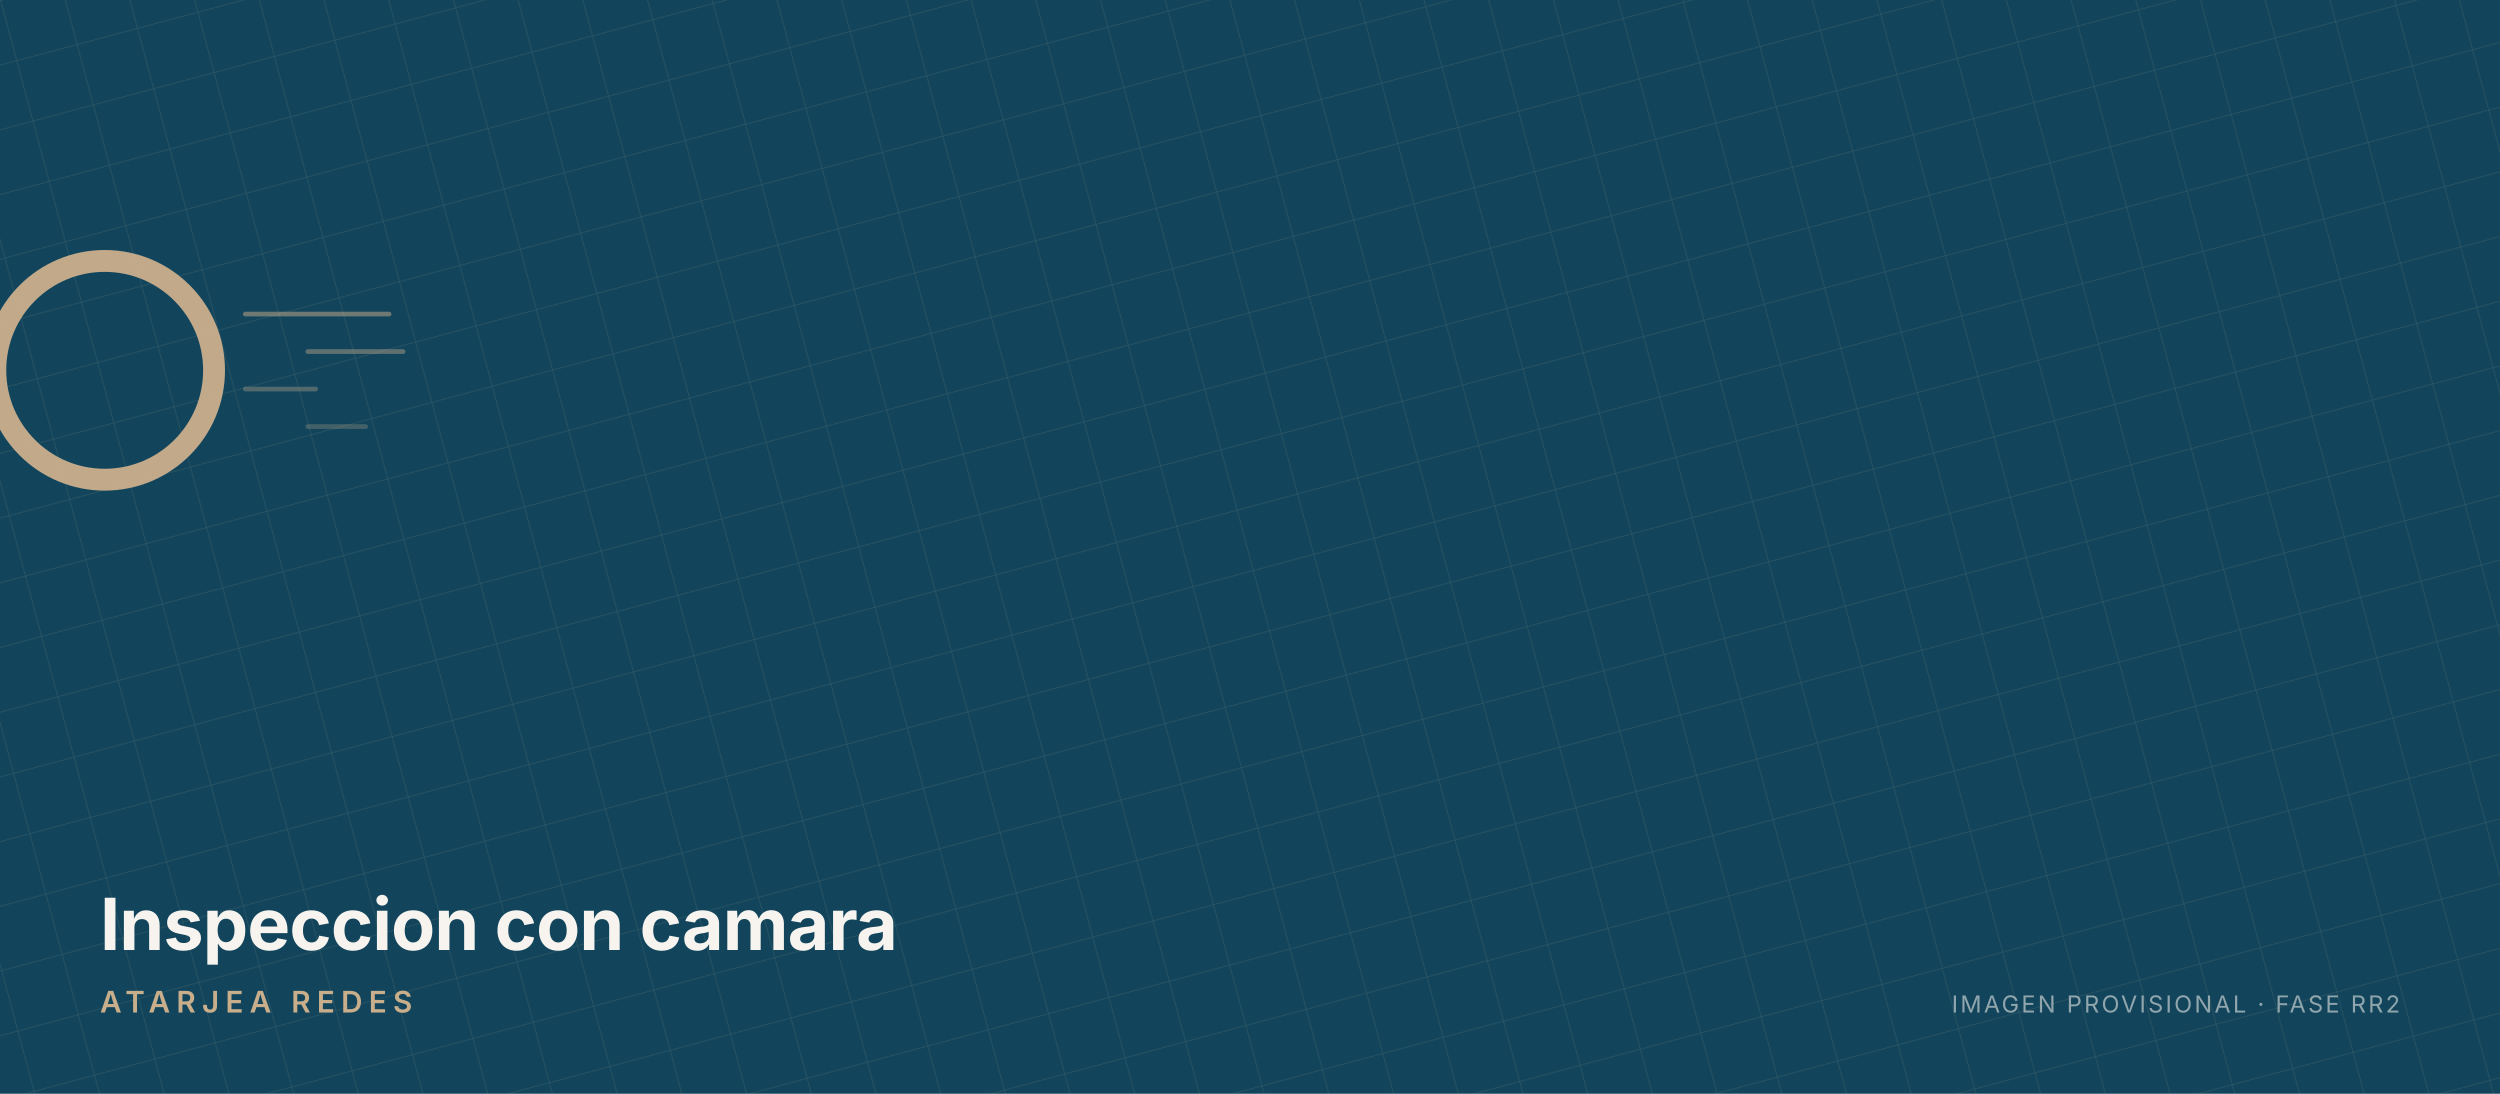
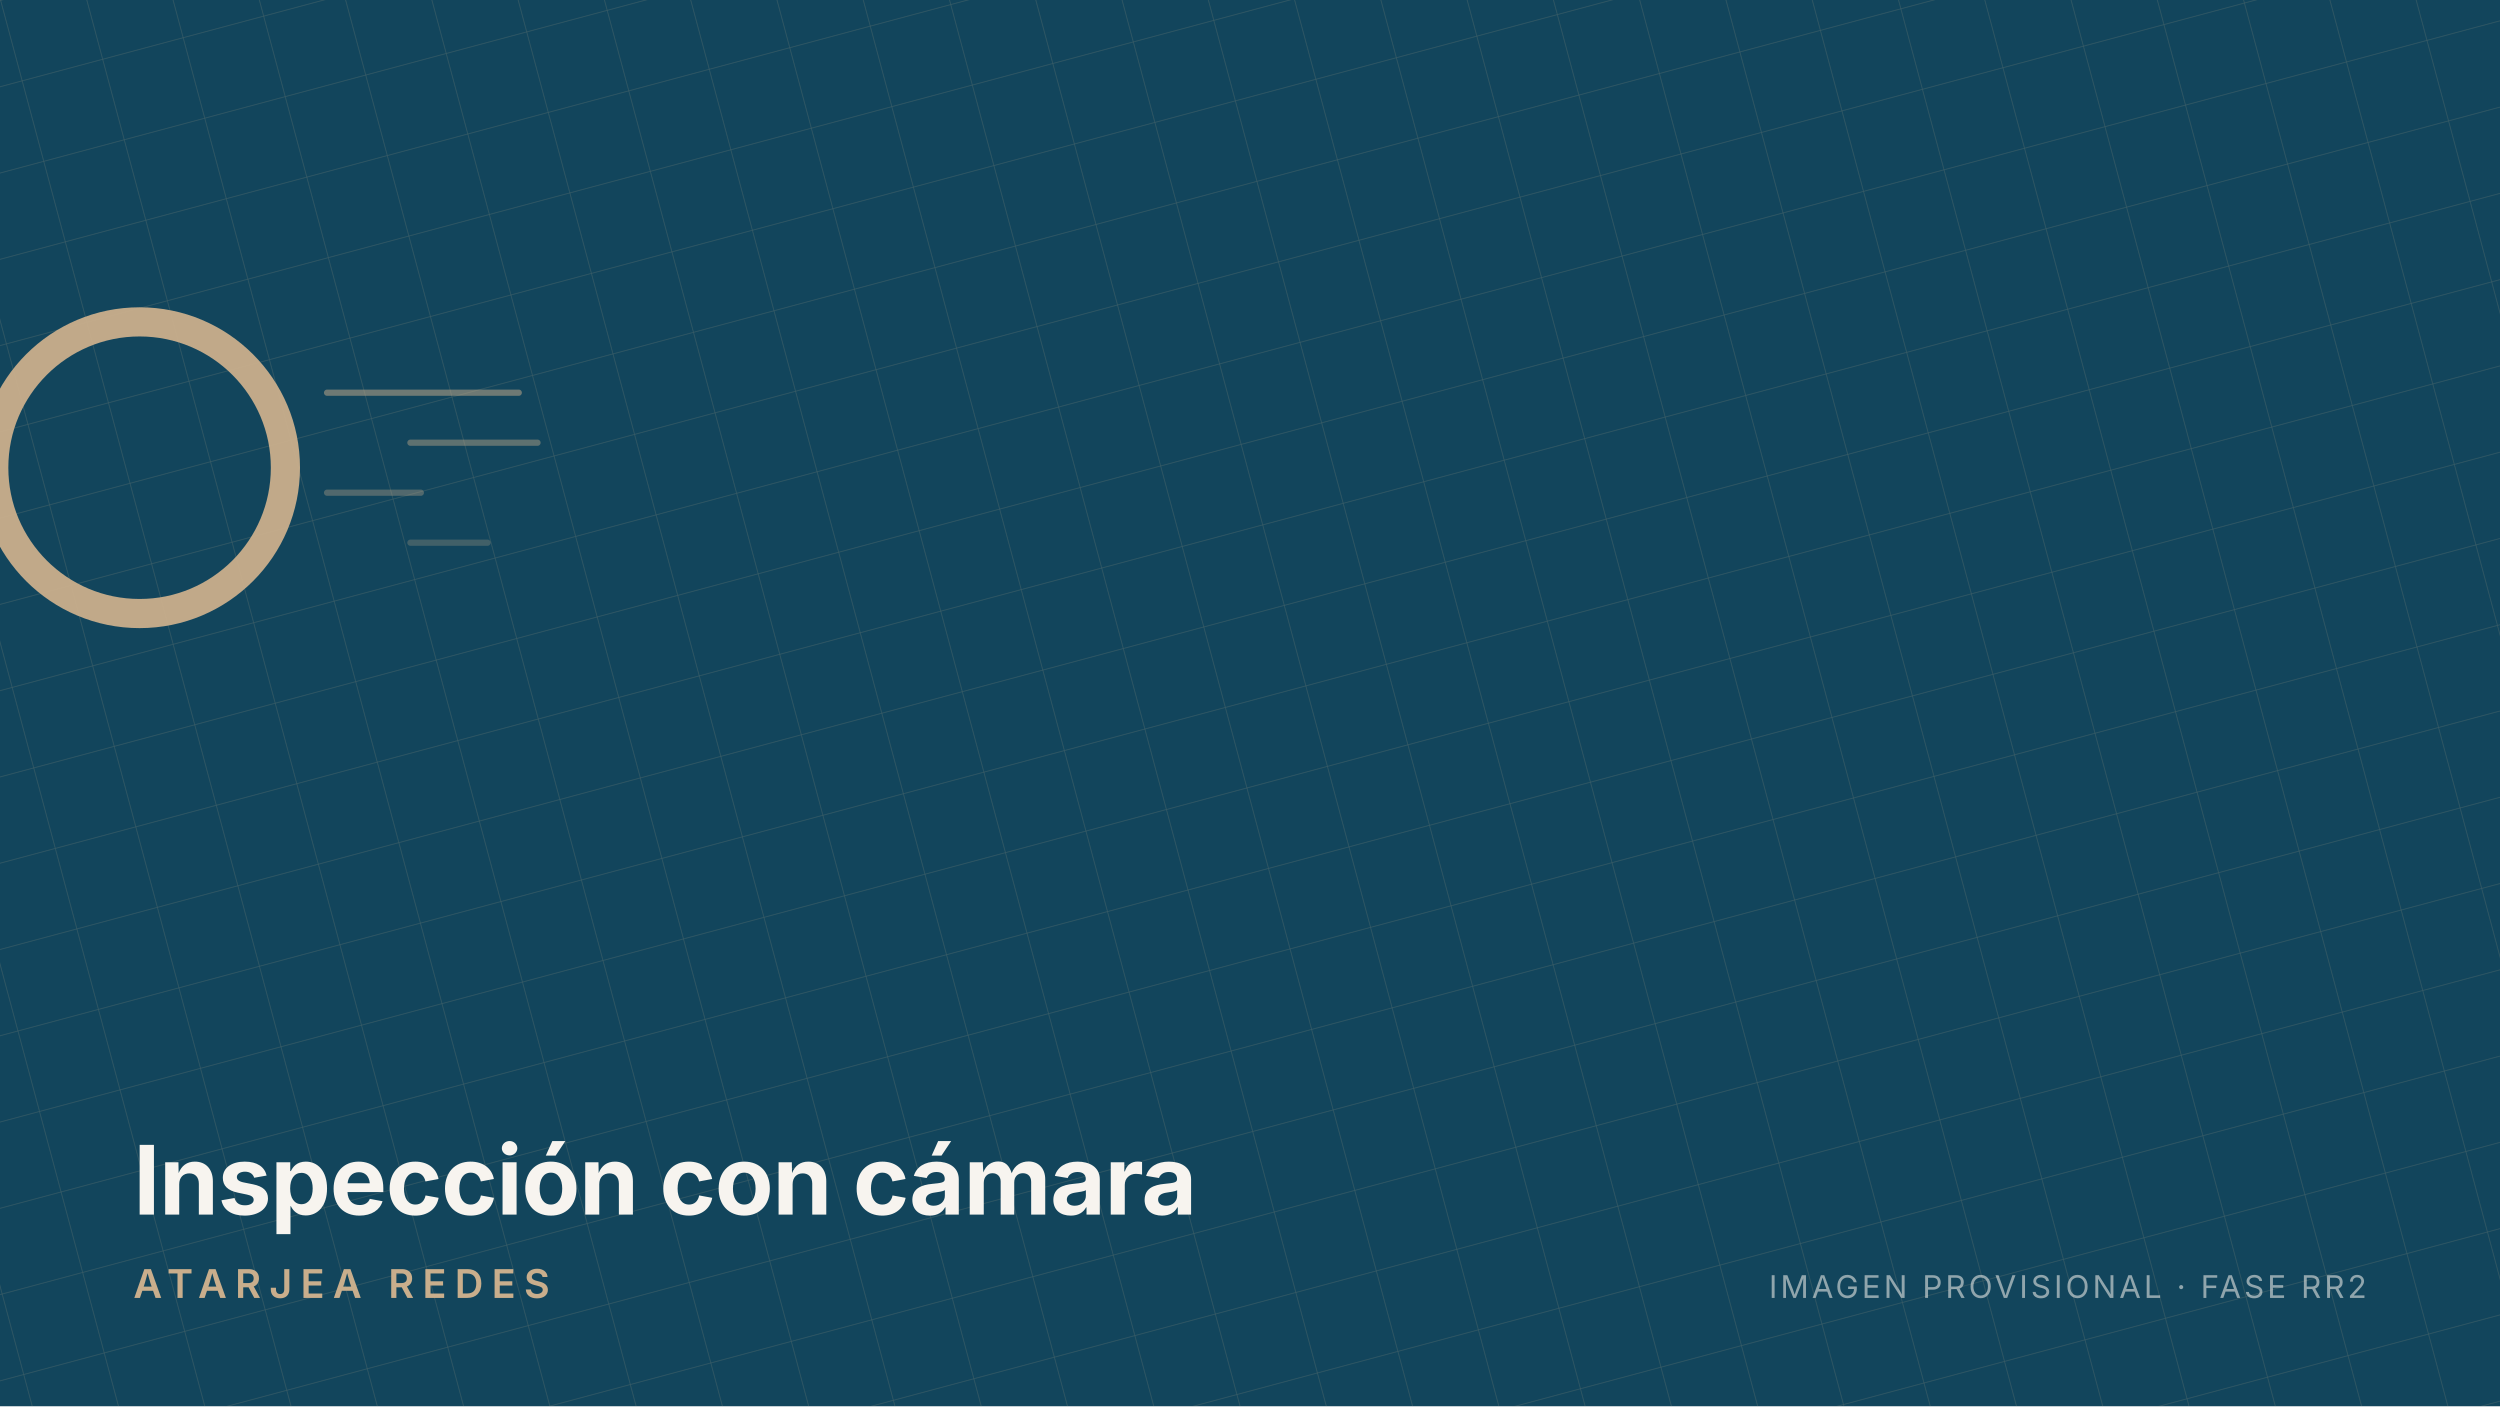
- <svg xmlns="http://www.w3.org/2000/svg" viewBox="0 0 1600 700" width="1600" height="700" role="img" aria-label="Inspeccion con camara">
+ <svg xmlns="http://www.w3.org/2000/svg" viewBox="0 0 1200 675" width="1200" height="675" role="img" aria-label="Inspección con cámara">
  <defs>
    <pattern id="g" width="40" height="40" patternUnits="userSpaceOnUse" patternTransform="rotate(-15)">
      <path d="M40 0 L0 0 0 40" fill="none" stroke="#C9AE8C" stroke-width="0.6" opacity="0.22" />
    </pattern>
  </defs>
-   <rect width="1600" height="700" fill="#12455C" />
-   <rect width="1600" height="700" fill="url(#g)" />
-   <circle cx="67" cy="237" r="70" fill="none" stroke="#C9AE8C" stroke-width="14" opacity="0.95" />
-   <line x1="157" y1="201" x2="249" y2="201" stroke="#C9AE8C" stroke-width="3" opacity="0.50" stroke-linecap="round" />
-   <line x1="197" y1="225" x2="258" y2="225" stroke="#C9AE8C" stroke-width="3" opacity="0.42" stroke-linecap="round" />
-   <line x1="157" y1="249" x2="202" y2="249" stroke="#C9AE8C" stroke-width="3" opacity="0.34" stroke-linecap="round" />
-   <line x1="197" y1="273" x2="234" y2="273" stroke="#C9AE8C" stroke-width="3" opacity="0.26" stroke-linecap="round" />
-   <text x="64" y="608" fill="#F7F4EF" font-family="Inter, 'IBM Plex Sans', system-ui, sans-serif" font-size="46" font-weight="700" letter-spacing="-0.5">Inspeccion con camara</text>
-   <text x="64" y="648" fill="#C9AE8C" font-family="Inter, 'IBM Plex Sans', system-ui, sans-serif" font-size="19" font-weight="600" letter-spacing="4">ATARJEA REDES</text>
-   <text x="1536" y="648" text-anchor="end" fill="#F7F4EF" opacity="0.55" font-family="Inter, system-ui, sans-serif" font-size="15" letter-spacing="1.5">IMAGEN PROVISIONAL · FASE RR2</text>
+   <rect width="1200" height="675" fill="#12455C" />
+   <rect width="1200" height="675" fill="url(#g)" />
+   <circle cx="67" cy="224.5" r="70" fill="none" stroke="#C9AE8C" stroke-width="14" opacity="0.95" />
+   <line x1="157" y1="188.5" x2="249" y2="188.5" stroke="#C9AE8C" stroke-width="3" opacity="0.50" stroke-linecap="round" />
+   <line x1="197" y1="212.5" x2="258" y2="212.5" stroke="#C9AE8C" stroke-width="3" opacity="0.42" stroke-linecap="round" />
+   <line x1="157" y1="236.5" x2="202" y2="236.5" stroke="#C9AE8C" stroke-width="3" opacity="0.34" stroke-linecap="round" />
+   <line x1="197" y1="260.5" x2="234" y2="260.5" stroke="#C9AE8C" stroke-width="3" opacity="0.26" stroke-linecap="round" />
+   <text x="64" y="583" fill="#F7F4EF" font-family="Inter, 'IBM Plex Sans', system-ui, sans-serif" font-size="46" font-weight="700" letter-spacing="-0.5">Inspección con cámara</text>
+   <text x="64" y="623" fill="#C9AE8C" font-family="Inter, 'IBM Plex Sans', system-ui, sans-serif" font-size="19" font-weight="600" letter-spacing="4">ATARJEA REDES</text>
+   <text x="1136" y="623" text-anchor="end" fill="#F7F4EF" opacity="0.55" font-family="Inter, system-ui, sans-serif" font-size="15" letter-spacing="1.5">IMAGEN PROVISIONAL · FASE RR2</text>
</svg>
